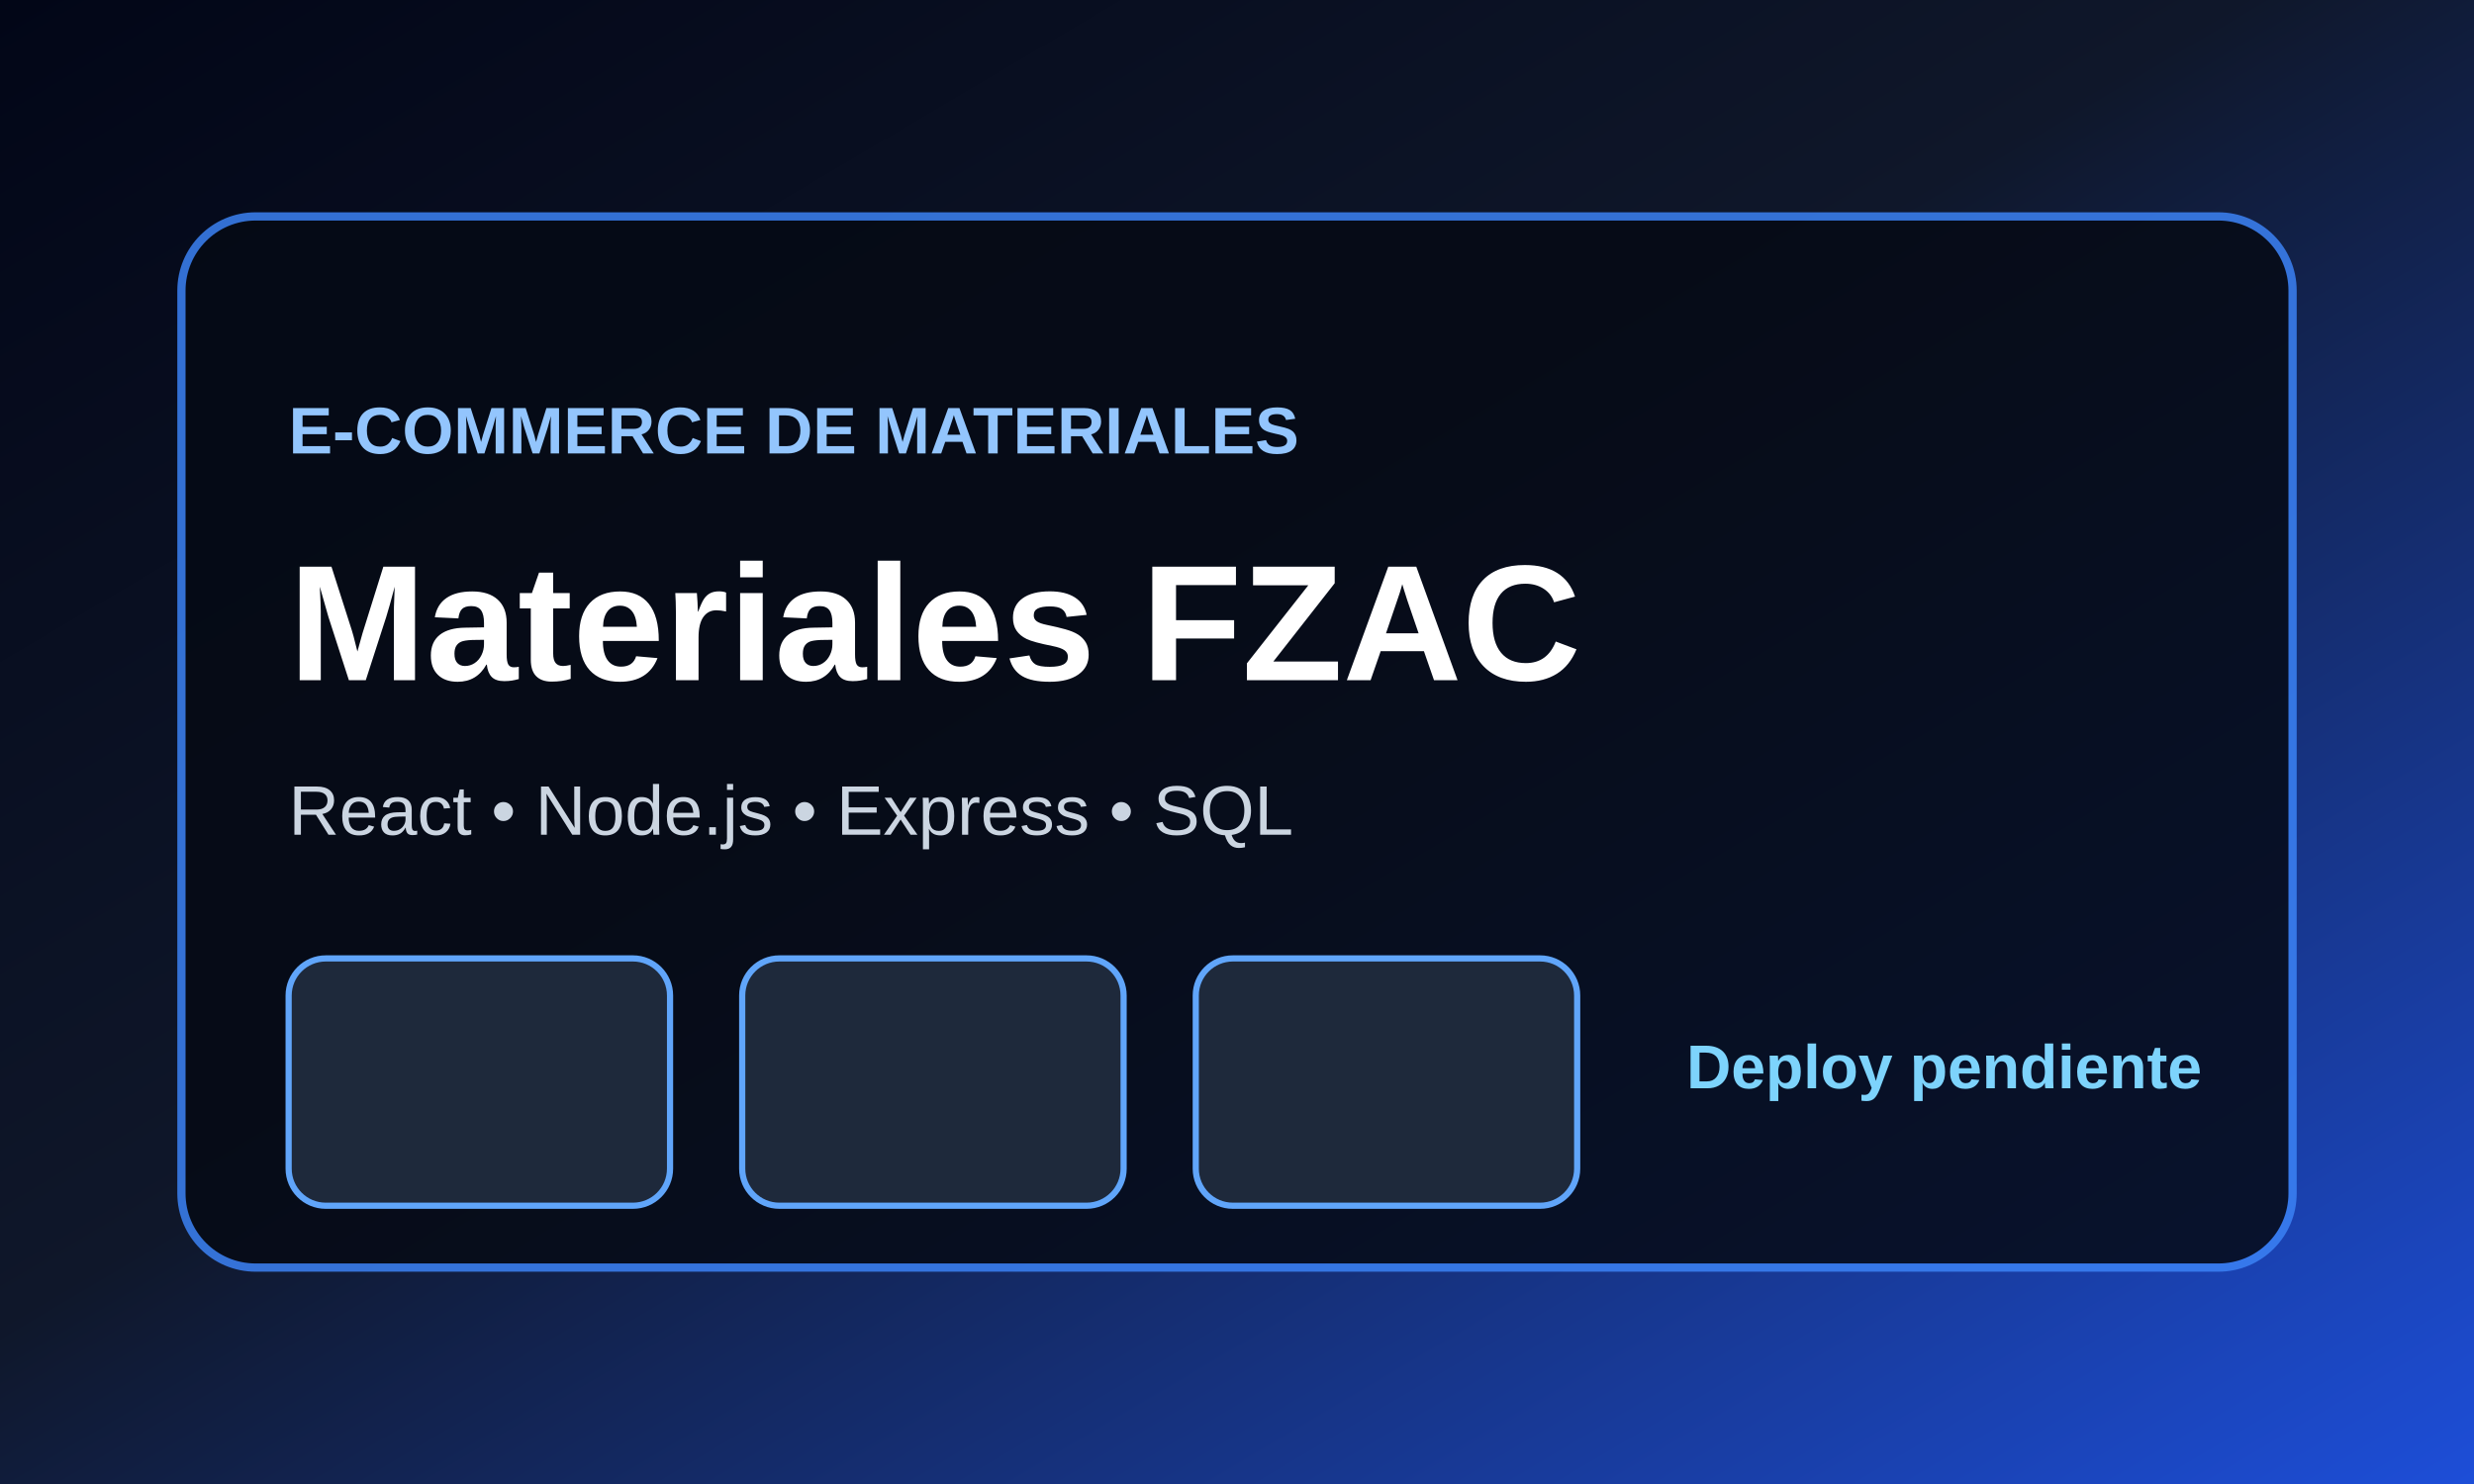
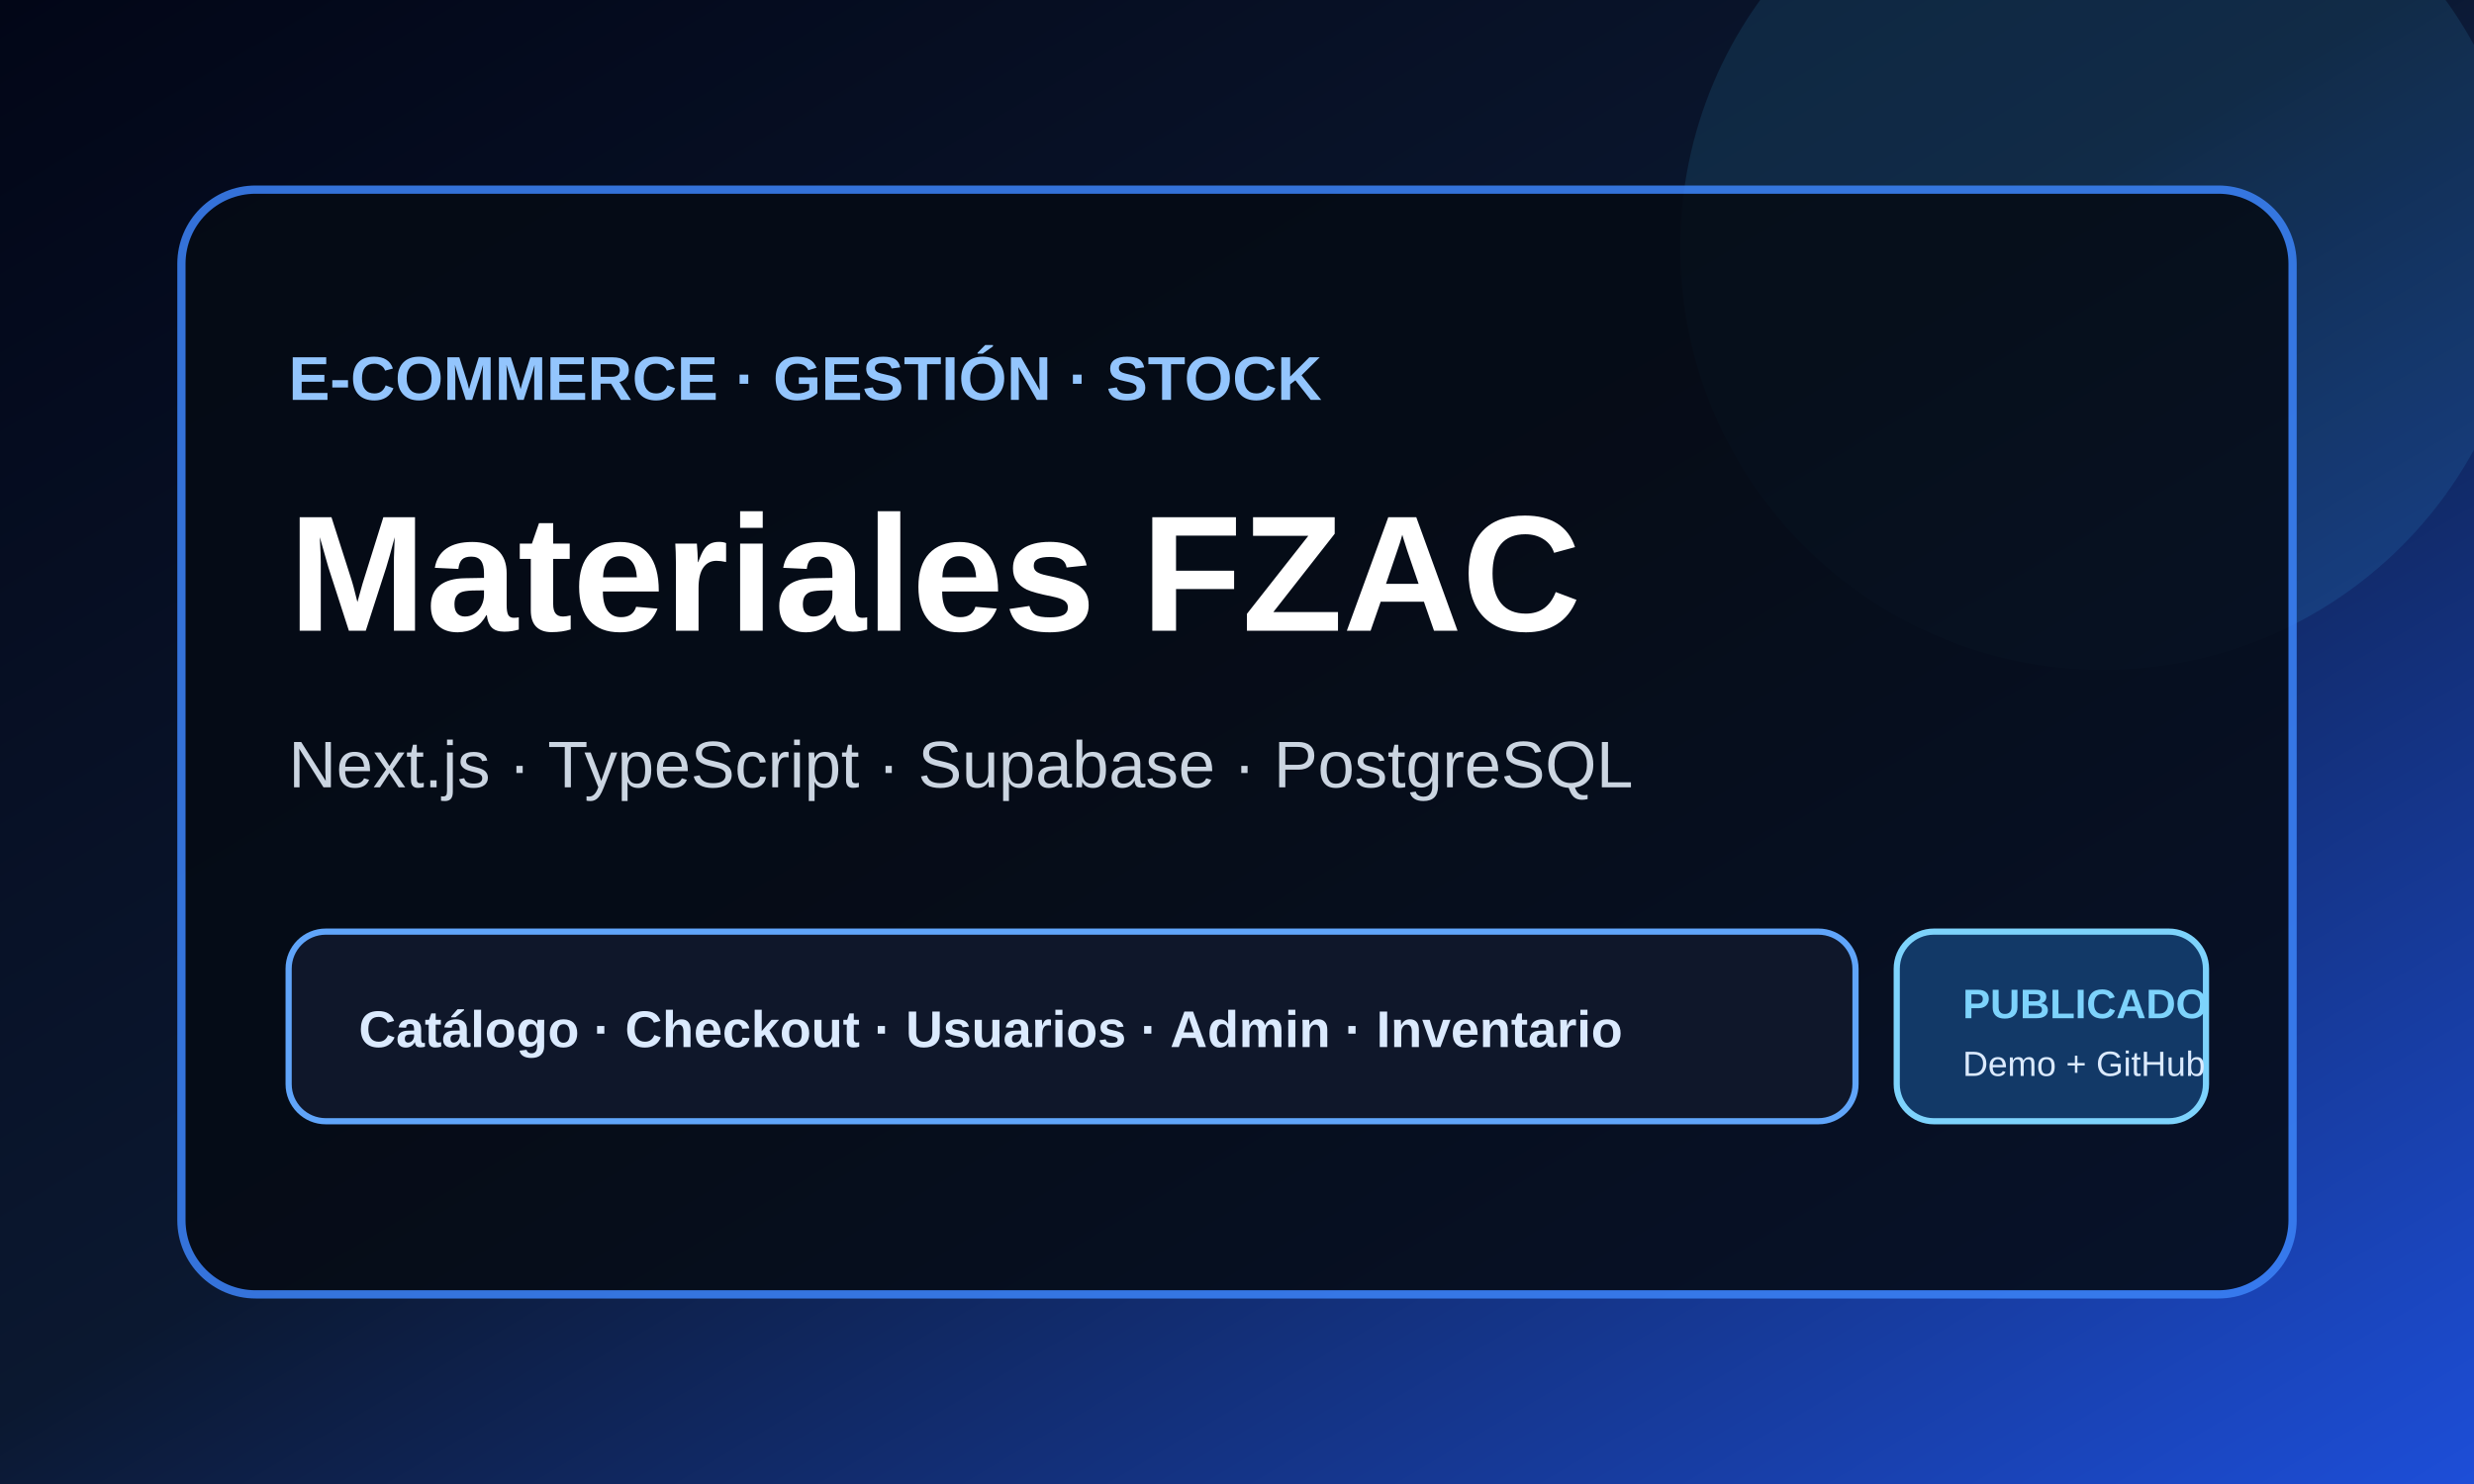
<svg xmlns="http://www.w3.org/2000/svg" viewBox="0 0 1200 720" role="img" aria-labelledby="title desc">
  <defs>
    <linearGradient id="g" x1="0" y1="0" x2="1" y2="1">
      <stop stop-color="#020617" />
-       <stop offset="0.45" stop-color="#0f172a" />
+       <stop offset="0.48" stop-color="#0b1830" />
      <stop offset="1" stop-color="#1d4ed8" />
    </linearGradient>
  </defs>
  <rect width="1200" height="720" fill="url(#g)" />
-   <rect x="88" y="105" width="1024" height="510" rx="36" fill="#050a14" opacity=".84" stroke="#3b82f6" stroke-width="4" />
-   <text x="140" y="220" fill="#93c5fd" font-family="Arial, sans-serif" font-size="32" font-weight="700">E-COMMERCE DE MATERIALES</text>
-   <text x="140" y="330" fill="#ffffff" font-family="Arial, sans-serif" font-size="80" font-weight="900">Materiales FZAC</text>
-   <text x="140" y="405" fill="#cbd5e1" font-family="Arial, sans-serif" font-size="34">React • Node.js • Express • SQL</text>
-   <rect x="140" y="465" width="185" height="120" rx="18" fill="#1e293b" stroke="#60a5fa" stroke-width="3" />
-   <rect x="360" y="465" width="185" height="120" rx="18" fill="#1e293b" stroke="#60a5fa" stroke-width="3" />
-   <rect x="580" y="465" width="185" height="120" rx="18" fill="#1e293b" stroke="#60a5fa" stroke-width="3" />
-   <text x="818" y="528" fill="#7dd3fc" font-family="Arial, sans-serif" font-size="30" font-weight="800">Deploy pendiente</text>
+   <circle cx="1020" cy="120" r="205" fill="#38bdf8" opacity=".12" />
+   <rect x="88" y="92" width="1024" height="536" rx="36" fill="#050a14" opacity=".86" stroke="#3b82f6" stroke-width="4" />
+   <text x="140" y="194" fill="#93c5fd" font-family="Arial, sans-serif" font-size="30" font-weight="700">E-COMMERCE · GESTIÓN · STOCK</text>
+   <text x="140" y="306" fill="#ffffff" font-family="Arial, sans-serif" font-size="80" font-weight="900">Materiales FZAC</text>
+   <text x="140" y="382" fill="#cbd5e1" font-family="Arial, sans-serif" font-size="32">Next.js · TypeScript · Supabase · PostgreSQL</text>
+   <rect x="140" y="452" width="760" height="92" rx="18" fill="#0f172a" stroke="#60a5fa" stroke-width="3" />
+   <text x="174" y="508" fill="#dbeafe" font-family="Arial, sans-serif" font-size="25" font-weight="700">Catálogo · Checkout · Usuarios · Admin · Inventario</text>
+   <rect x="920" y="452" width="150" height="92" rx="18" fill="#123967" stroke="#7dd3fc" stroke-width="3" />
+   <text x="952" y="494" fill="#7dd3fc" font-family="Arial, sans-serif" font-size="20" font-weight="800">PUBLICADO</text>
+   <text x="952" y="522" fill="#dbeafe" font-family="Arial, sans-serif" font-size="17">Demo + GitHub</text>
</svg>
